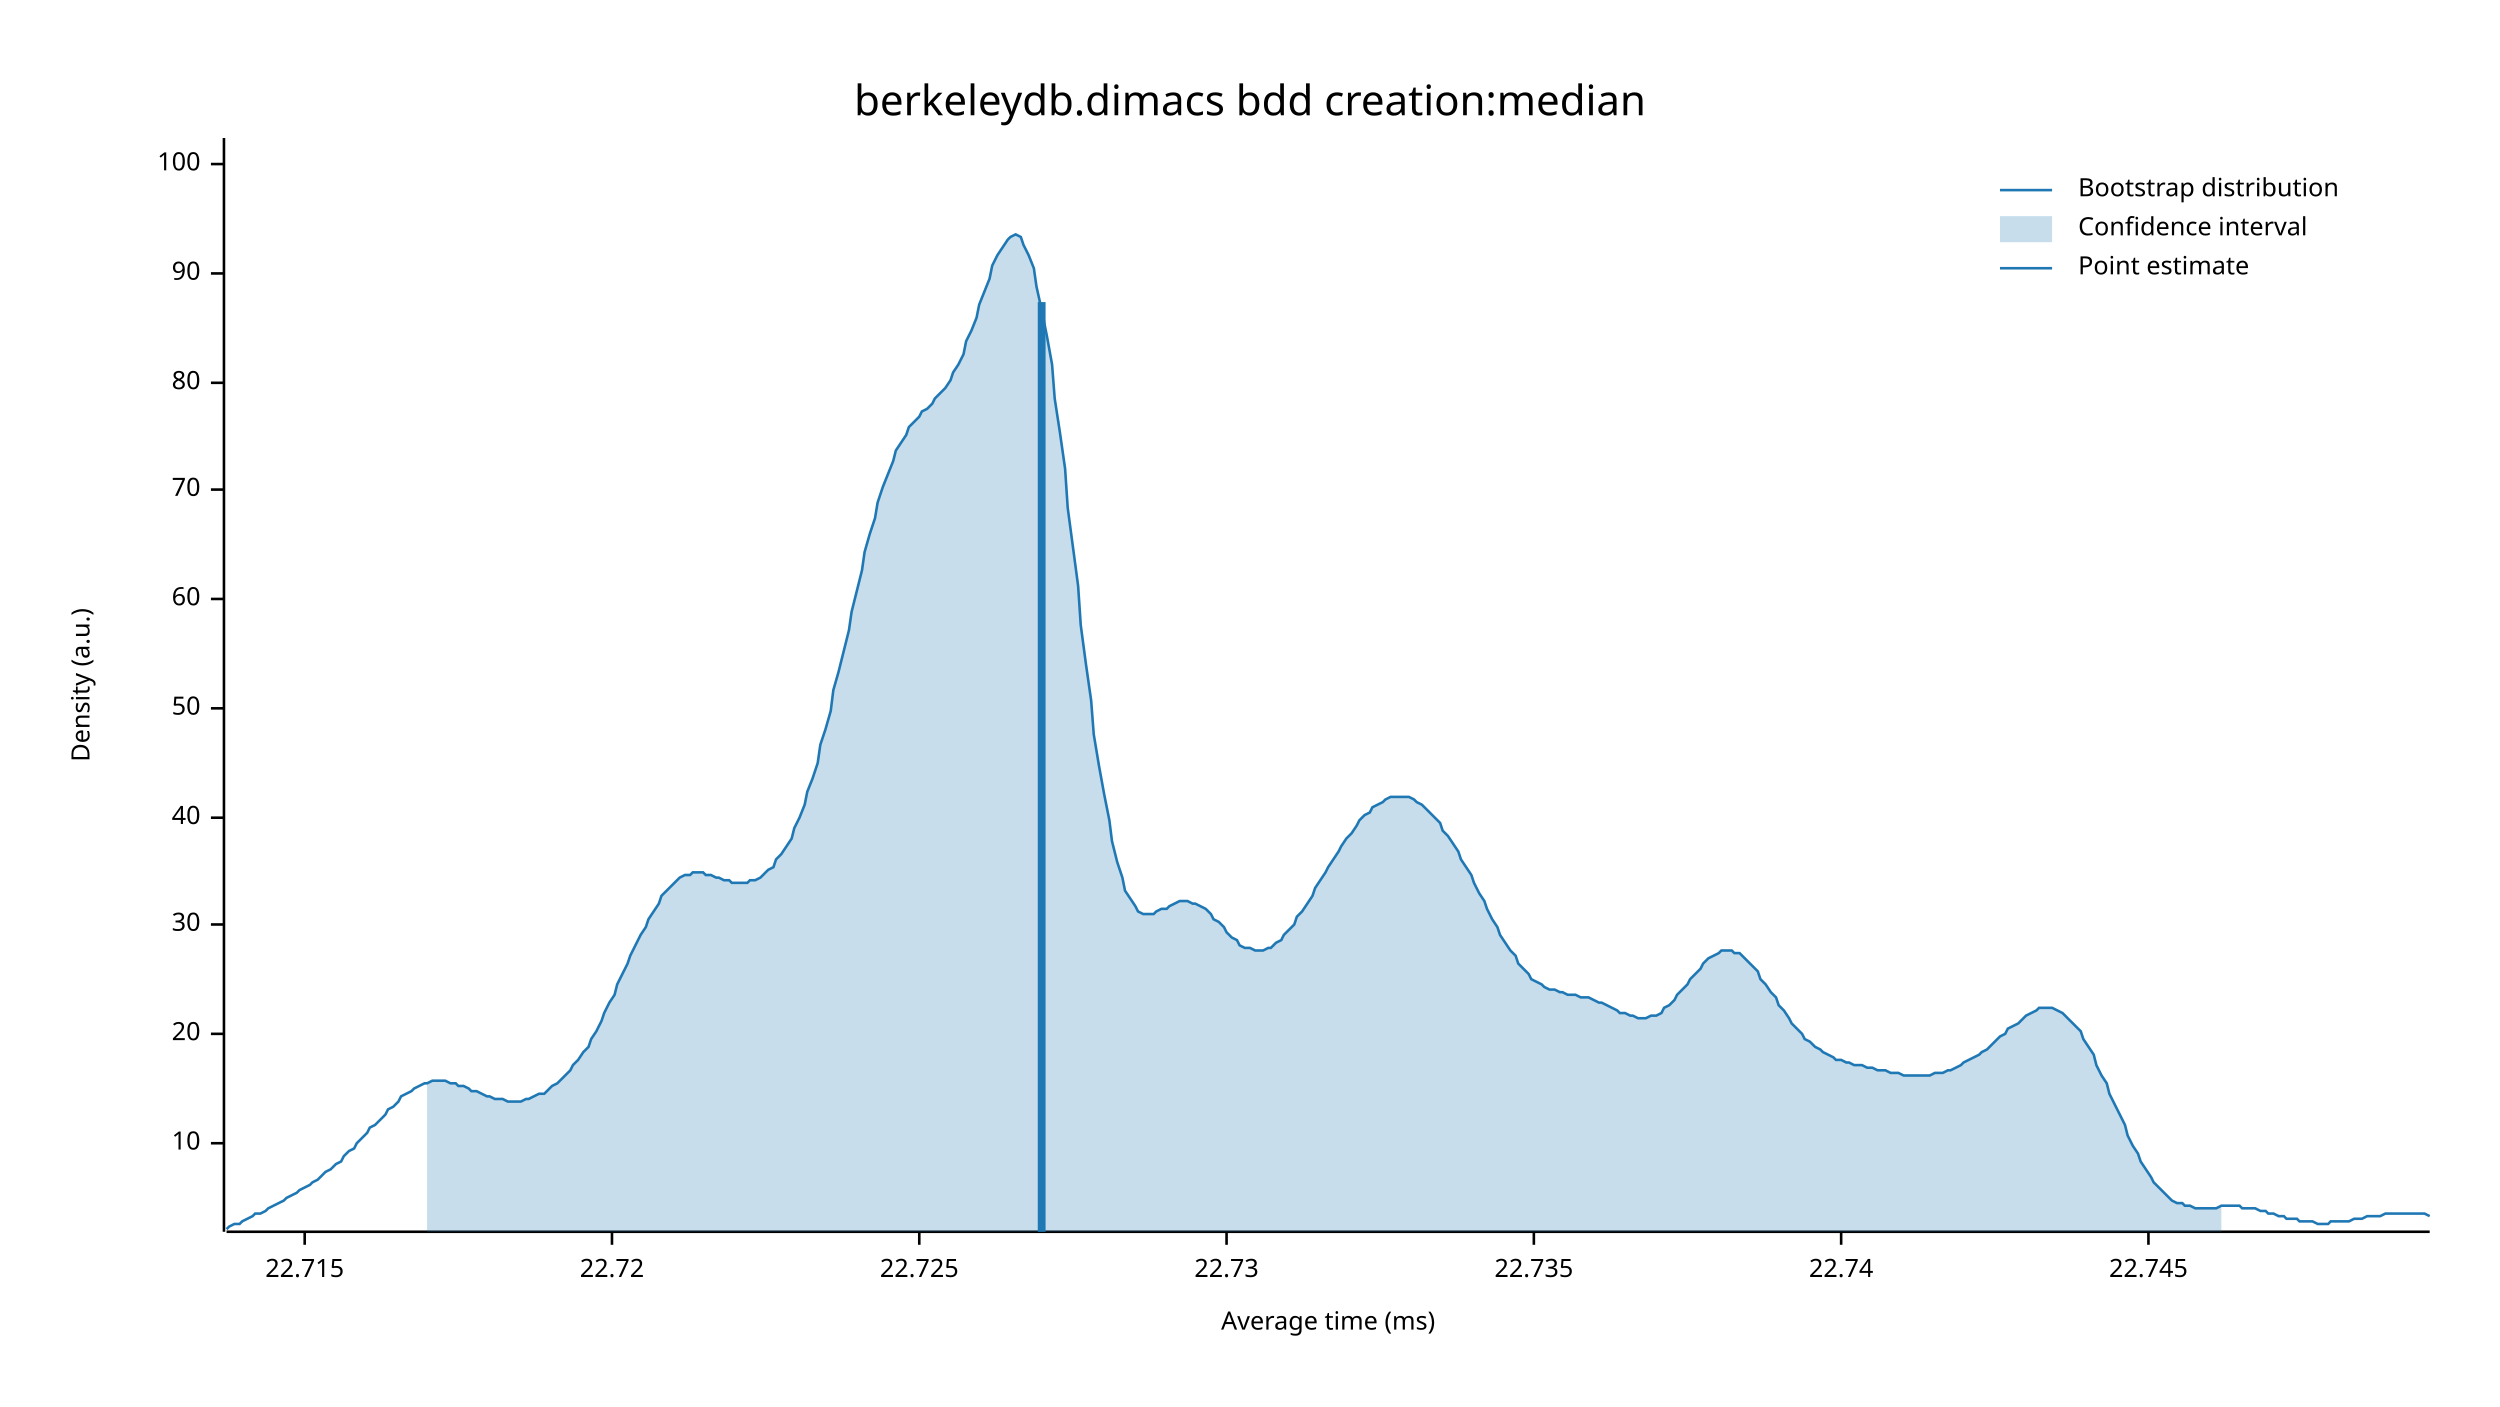
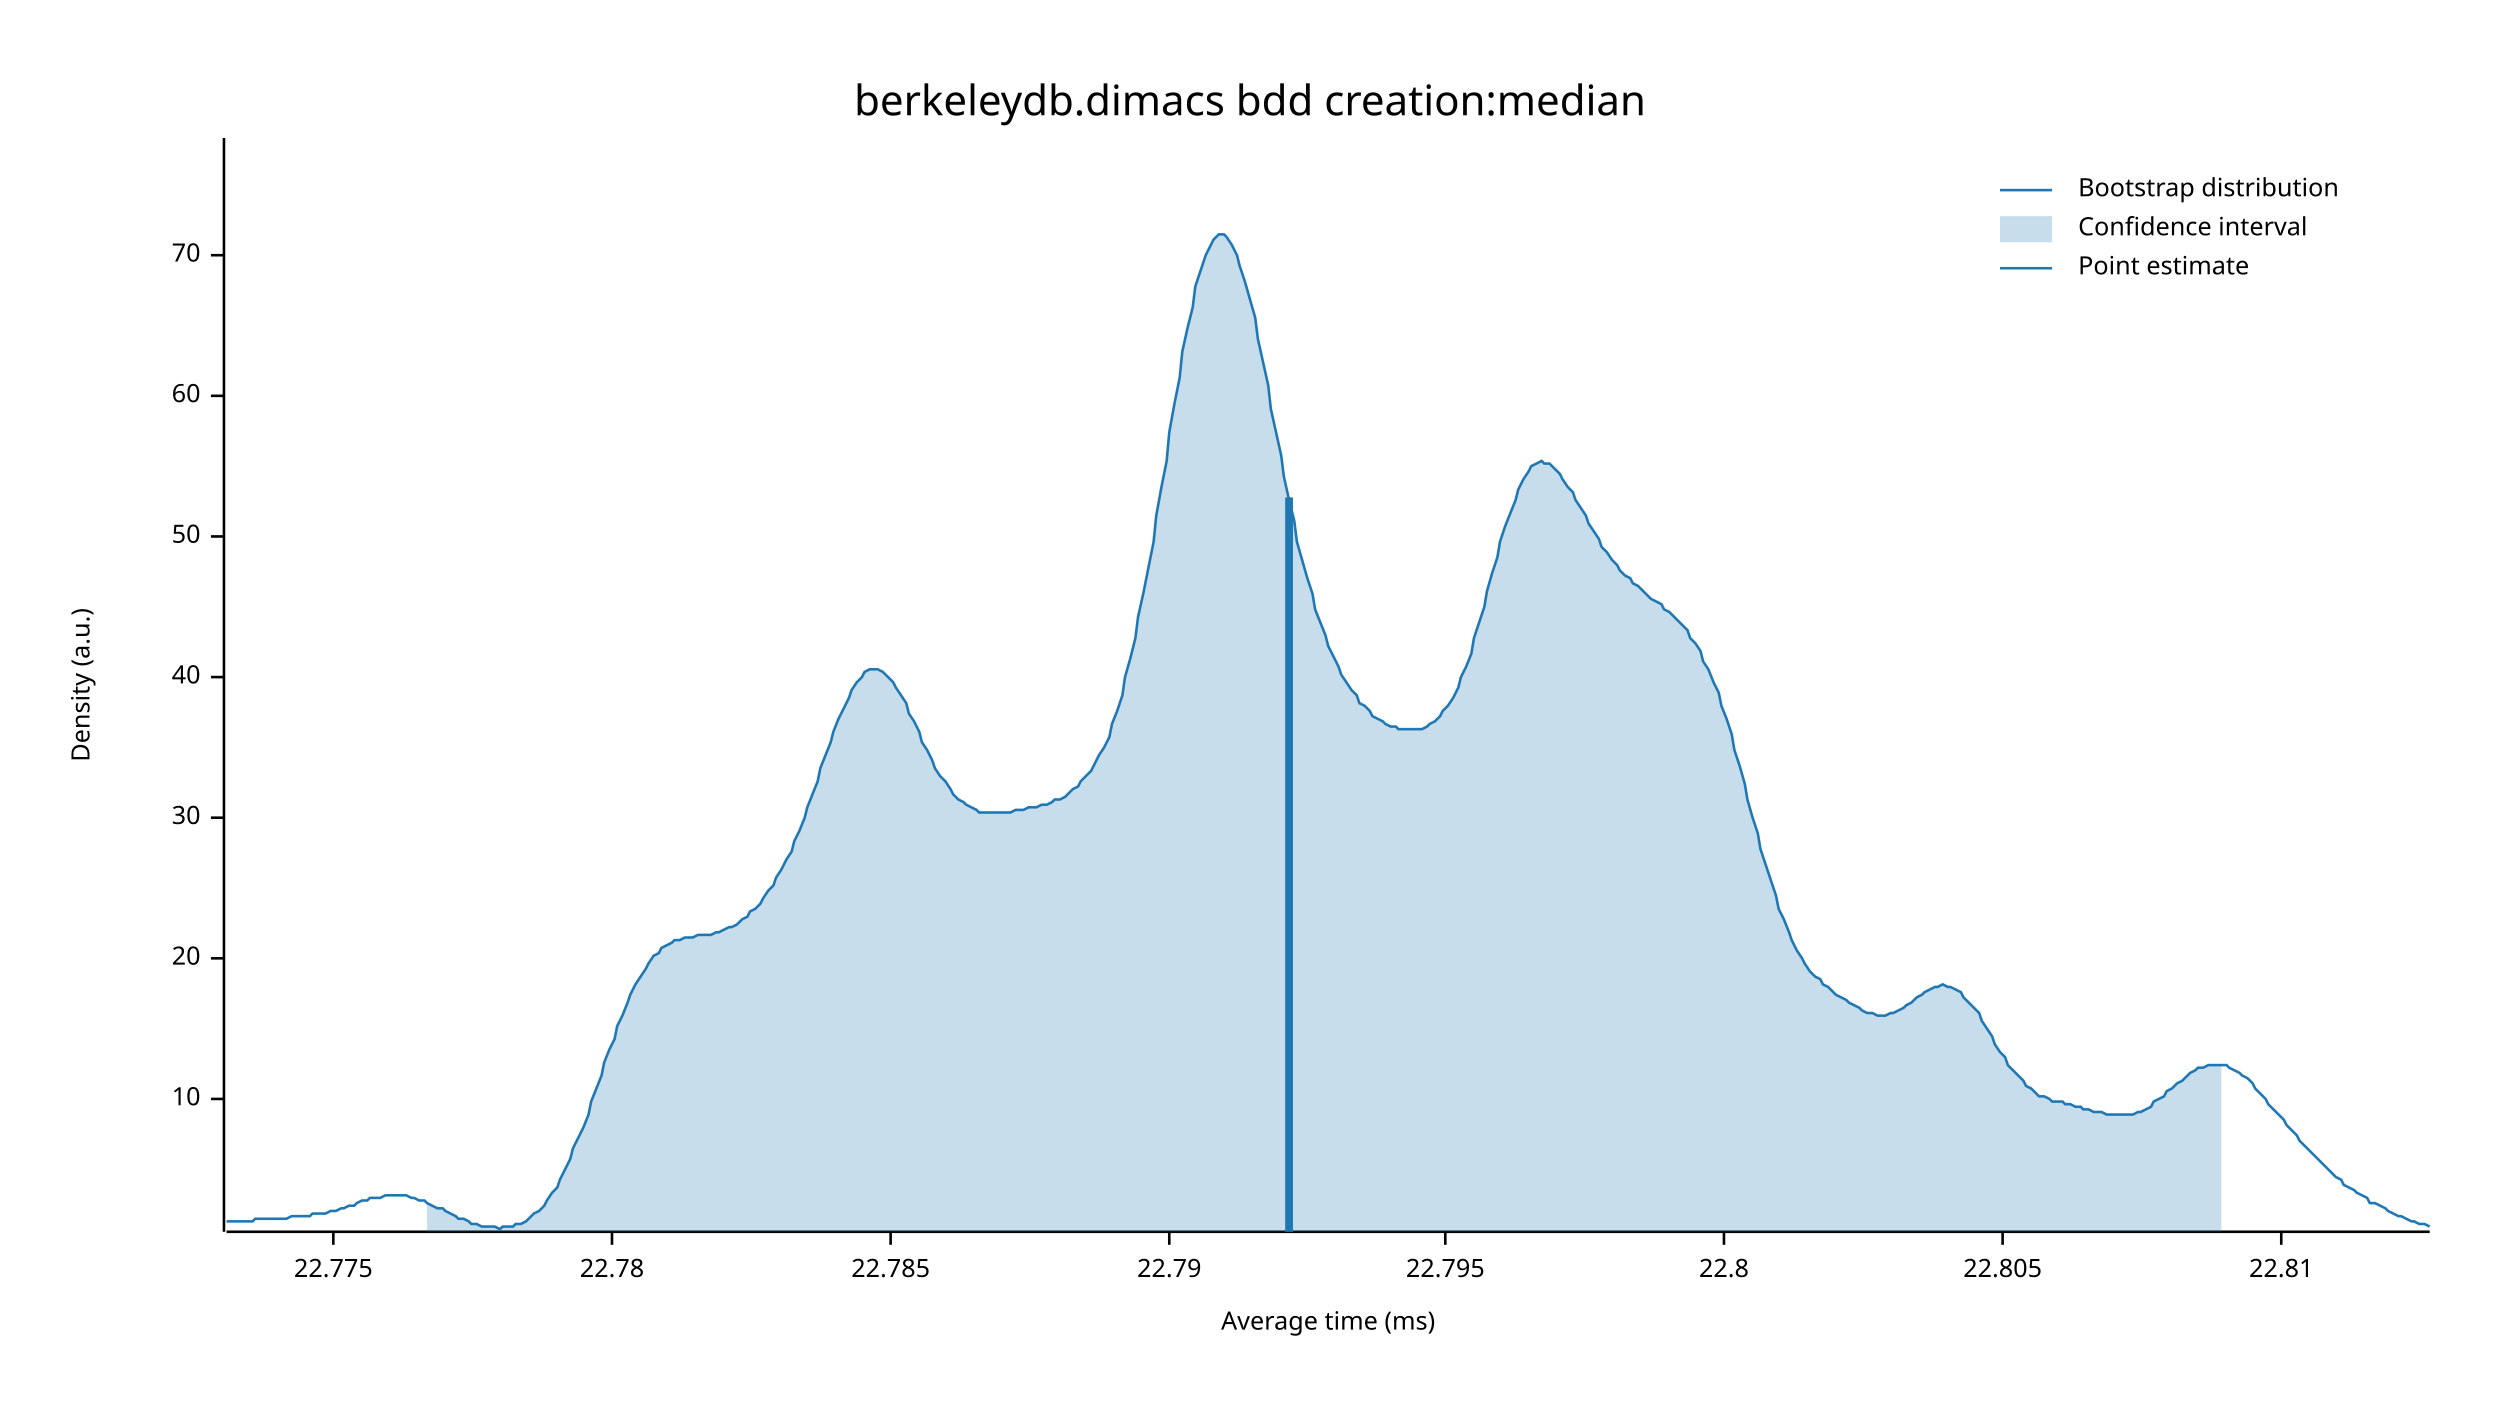
<svg xmlns="http://www.w3.org/2000/svg" width="960" height="540" viewBox="0 0 960 540">
  <text x="480" y="32" dy="0.76em" text-anchor="middle" font-family="sans-serif" font-size="16.129" opacity="1" fill="#000000">
berkeleydb.dimacs bdd creation:median
</text>
  <text x="27" y="263" dy="0.76em" text-anchor="middle" font-family="sans-serif" font-size="9.677" opacity="1" fill="#000000" transform="rotate(270, 27, 263)">
Density (a.u.)
</text>
  <text x="510" y="513" dy="-0.5ex" text-anchor="middle" font-family="sans-serif" font-size="9.677" opacity="1" fill="#000000">
Average time (ms)
</text>
  <polyline fill="none" opacity="1" stroke="#000000" stroke-width="1" points="86,53 86,473 " />
-   <text x="77" y="439" dy="0.5ex" text-anchor="end" font-family="sans-serif" font-size="9.677" opacity="1" fill="#000000">
+   <text x="77" y="422" dy="0.5ex" text-anchor="end" font-family="sans-serif" font-size="9.677" opacity="1" fill="#000000">
10
</text>
-   <polyline fill="none" opacity="1" stroke="#000000" stroke-width="1" points="81,439 86,439 " />
-   <text x="77" y="397" dy="0.5ex" text-anchor="end" font-family="sans-serif" font-size="9.677" opacity="1" fill="#000000">
+   <polyline fill="none" opacity="1" stroke="#000000" stroke-width="1" points="81,422 86,422 " />
+   <text x="77" y="368" dy="0.5ex" text-anchor="end" font-family="sans-serif" font-size="9.677" opacity="1" fill="#000000">
20
</text>
-   <polyline fill="none" opacity="1" stroke="#000000" stroke-width="1" points="81,397 86,397 " />
-   <text x="77" y="355" dy="0.5ex" text-anchor="end" font-family="sans-serif" font-size="9.677" opacity="1" fill="#000000">
+   <polyline fill="none" opacity="1" stroke="#000000" stroke-width="1" points="81,368 86,368 " />
+   <text x="77" y="314" dy="0.5ex" text-anchor="end" font-family="sans-serif" font-size="9.677" opacity="1" fill="#000000">
30
</text>
-   <polyline fill="none" opacity="1" stroke="#000000" stroke-width="1" points="81,355 86,355 " />
-   <text x="77" y="314" dy="0.5ex" text-anchor="end" font-family="sans-serif" font-size="9.677" opacity="1" fill="#000000">
+   <polyline fill="none" opacity="1" stroke="#000000" stroke-width="1" points="81,314 86,314 " />
+   <text x="77" y="260" dy="0.5ex" text-anchor="end" font-family="sans-serif" font-size="9.677" opacity="1" fill="#000000">
40
</text>
-   <polyline fill="none" opacity="1" stroke="#000000" stroke-width="1" points="81,314 86,314 " />
-   <text x="77" y="272" dy="0.5ex" text-anchor="end" font-family="sans-serif" font-size="9.677" opacity="1" fill="#000000">
+   <polyline fill="none" opacity="1" stroke="#000000" stroke-width="1" points="81,260 86,260 " />
+   <text x="77" y="206" dy="0.5ex" text-anchor="end" font-family="sans-serif" font-size="9.677" opacity="1" fill="#000000">
50
</text>
-   <polyline fill="none" opacity="1" stroke="#000000" stroke-width="1" points="81,272 86,272 " />
-   <text x="77" y="230" dy="0.5ex" text-anchor="end" font-family="sans-serif" font-size="9.677" opacity="1" fill="#000000">
+   <polyline fill="none" opacity="1" stroke="#000000" stroke-width="1" points="81,206 86,206 " />
+   <text x="77" y="152" dy="0.5ex" text-anchor="end" font-family="sans-serif" font-size="9.677" opacity="1" fill="#000000">
60
</text>
-   <polyline fill="none" opacity="1" stroke="#000000" stroke-width="1" points="81,230 86,230 " />
-   <text x="77" y="188" dy="0.5ex" text-anchor="end" font-family="sans-serif" font-size="9.677" opacity="1" fill="#000000">
+   <polyline fill="none" opacity="1" stroke="#000000" stroke-width="1" points="81,152 86,152 " />
+   <text x="77" y="98" dy="0.5ex" text-anchor="end" font-family="sans-serif" font-size="9.677" opacity="1" fill="#000000">
70
</text>
-   <polyline fill="none" opacity="1" stroke="#000000" stroke-width="1" points="81,188 86,188 " />
-   <text x="77" y="147" dy="0.5ex" text-anchor="end" font-family="sans-serif" font-size="9.677" opacity="1" fill="#000000">
- 80
+   <polyline fill="none" opacity="1" stroke="#000000" stroke-width="1" points="81,98 86,98 " />
+   <polyline fill="none" opacity="1" stroke="#000000" stroke-width="1" points="87,473 933,473 " />
+   <text x="128" y="483" dy="0.76em" text-anchor="middle" font-family="sans-serif" font-size="9.677" opacity="1" fill="#000000">
+ 22.775
</text>
-   <polyline fill="none" opacity="1" stroke="#000000" stroke-width="1" points="81,147 86,147 " />
-   <text x="77" y="105" dy="0.5ex" text-anchor="end" font-family="sans-serif" font-size="9.677" opacity="1" fill="#000000">
- 90
- </text>
-   <polyline fill="none" opacity="1" stroke="#000000" stroke-width="1" points="81,105 86,105 " />
-   <text x="77" y="63" dy="0.5ex" text-anchor="end" font-family="sans-serif" font-size="9.677" opacity="1" fill="#000000">
- 100
- </text>
-   <polyline fill="none" opacity="1" stroke="#000000" stroke-width="1" points="81,63 86,63 " />
-   <polyline fill="none" opacity="1" stroke="#000000" stroke-width="1" points="87,473 933,473 " />
-   <text x="117" y="483" dy="0.76em" text-anchor="middle" font-family="sans-serif" font-size="9.677" opacity="1" fill="#000000">
- 22.715
- </text>
-   <polyline fill="none" opacity="1" stroke="#000000" stroke-width="1" points="117,473 117,478 " />
+   <polyline fill="none" opacity="1" stroke="#000000" stroke-width="1" points="128,473 128,478 " />
  <text x="235" y="483" dy="0.76em" text-anchor="middle" font-family="sans-serif" font-size="9.677" opacity="1" fill="#000000">
- 22.72
+ 22.78
</text>
  <polyline fill="none" opacity="1" stroke="#000000" stroke-width="1" points="235,473 235,478 " />
-   <text x="353" y="483" dy="0.76em" text-anchor="middle" font-family="sans-serif" font-size="9.677" opacity="1" fill="#000000">
- 22.725
+   <text x="342" y="483" dy="0.76em" text-anchor="middle" font-family="sans-serif" font-size="9.677" opacity="1" fill="#000000">
+ 22.785
</text>
-   <polyline fill="none" opacity="1" stroke="#000000" stroke-width="1" points="353,473 353,478 " />
-   <text x="471" y="483" dy="0.76em" text-anchor="middle" font-family="sans-serif" font-size="9.677" opacity="1" fill="#000000">
- 22.73
+   <polyline fill="none" opacity="1" stroke="#000000" stroke-width="1" points="342,473 342,478 " />
+   <text x="449" y="483" dy="0.76em" text-anchor="middle" font-family="sans-serif" font-size="9.677" opacity="1" fill="#000000">
+ 22.79
</text>
-   <polyline fill="none" opacity="1" stroke="#000000" stroke-width="1" points="471,473 471,478 " />
-   <text x="589" y="483" dy="0.76em" text-anchor="middle" font-family="sans-serif" font-size="9.677" opacity="1" fill="#000000">
- 22.735
+   <polyline fill="none" opacity="1" stroke="#000000" stroke-width="1" points="449,473 449,478 " />
+   <text x="555" y="483" dy="0.76em" text-anchor="middle" font-family="sans-serif" font-size="9.677" opacity="1" fill="#000000">
+ 22.795
</text>
-   <polyline fill="none" opacity="1" stroke="#000000" stroke-width="1" points="589,473 589,478 " />
-   <text x="707" y="483" dy="0.76em" text-anchor="middle" font-family="sans-serif" font-size="9.677" opacity="1" fill="#000000">
- 22.74
+   <polyline fill="none" opacity="1" stroke="#000000" stroke-width="1" points="555,473 555,478 " />
+   <text x="662" y="483" dy="0.76em" text-anchor="middle" font-family="sans-serif" font-size="9.677" opacity="1" fill="#000000">
+ 22.8
</text>
-   <polyline fill="none" opacity="1" stroke="#000000" stroke-width="1" points="707,473 707,478 " />
-   <text x="825" y="483" dy="0.76em" text-anchor="middle" font-family="sans-serif" font-size="9.677" opacity="1" fill="#000000">
- 22.745
+   <polyline fill="none" opacity="1" stroke="#000000" stroke-width="1" points="662,473 662,478 " />
+   <text x="769" y="483" dy="0.76em" text-anchor="middle" font-family="sans-serif" font-size="9.677" opacity="1" fill="#000000">
+ 22.805
</text>
-   <polyline fill="none" opacity="1" stroke="#000000" stroke-width="1" points="825,473 825,478 " />
-   <polyline fill="none" opacity="1" stroke="#1F78B4" stroke-width="1" points="87,472 88,471 90,470 92,470 93,469 95,468 97,467 98,466 100,466 102,465 103,464 105,463 107,462 109,461 110,460 112,459 114,458 115,457 117,456 119,455 120,454 122,453 124,451 125,450 127,449 129,447 131,446 132,444 134,442 136,441 137,439 139,437 141,435 142,433 144,432 146,430 148,428 149,426 151,425 153,423 154,421 156,420 158,419 159,418 161,417 163,416 164,416 166,415 168,415 170,415 171,415 173,416 175,416 176,417 178,417 180,418 181,419 183,419 185,420 187,421 188,421 190,422 192,422 193,422 195,423 197,423 198,423 200,423 202,422 203,422 205,421 207,420 209,420 210,419 212,417 214,416 215,415 217,413 219,411 220,409 222,407 224,404 226,402 227,399 229,396 231,392 232,389 234,385 236,382 237,378 239,374 241,370 242,367 244,363 246,359 248,356 249,353 251,350 253,347 254,344 256,342 258,340 259,339 261,337 263,336 265,336 266,335 268,335 270,335 271,336 273,336 275,337 276,337 278,338 280,338 281,339 283,339 285,339 287,339 288,338 290,338 292,337 293,336 295,334 297,333 298,330 300,328 302,325 304,322 305,318 307,314 309,309 310,304 312,299 314,293 315,286 317,280 319,273 320,265 322,258 324,250 326,242 327,235 329,227 331,219 332,212 334,205 336,199 337,193 339,187 341,182 343,177 344,173 346,170 348,167 349,164 351,162 353,160 354,158 356,157 358,155 359,153 361,151 363,149 365,146 366,143 368,140 370,136 371,131 373,127 375,122 376,117 378,112 380,107 381,102 383,98 385,95 387,92 388,91 390,90 392,91 393,94 395,98 397,103 398,110 400,119 402,129 404,140 405,153 407,166 409,180 410,195 412,210 414,225 415,240 417,255 419,269 420,282 422,294 424,305 426,315 427,323 429,331 431,337 432,342 434,345 436,348 437,350 439,351 441,351 443,351 444,350 446,349 448,349 449,348 451,347 453,346 454,346 456,346 458,347 459,347 461,348 463,349 465,351 466,353 468,354 470,356 471,358 473,360 475,361 476,363 478,364 480,364 482,365 483,365 485,365 487,364 488,364 490,362 492,361 493,359 495,357 497,355 498,352 500,350 502,347 504,344 505,341 507,338 509,335 510,333 512,330 514,327 515,325 517,322 519,320 521,317 522,315 524,313 526,312 527,310 529,309 531,308 532,307 534,306 536,306 537,306 539,306 541,306 543,307 544,308 546,309 548,311 549,312 551,314 553,316 554,319 556,321 558,324 560,327 561,330 563,333 565,336 566,339 568,343 570,346 571,349 573,353 575,356 576,359 578,362 580,365 582,367 583,370 585,372 587,374 588,376 590,377 592,378 593,379 595,380 597,380 599,381 600,381 602,382 604,382 605,382 607,383 609,383 610,383 612,384 614,385 615,385 617,386 619,387 621,388 622,389 624,389 626,390 627,390 629,391 631,391 632,391 634,390 636,390 638,389 639,387 641,386 643,384 644,382 646,380 648,378 649,376 651,374 653,372 654,370 656,368 658,367 660,366 661,365 663,365 665,365 666,366 668,366 670,368 671,369 673,371 675,373 676,376 678,378 680,381 682,383 683,386 685,388 687,391 688,393 690,395 692,397 693,399 695,400 697,402 699,403 700,404 702,405 704,406 705,407 707,407 709,408 710,408 712,409 714,409 715,409 717,410 719,410 721,411 722,411 724,411 726,412 727,412 729,412 731,413 732,413 734,413 736,413 738,413 739,413 741,413 743,412 744,412 746,412 748,411 749,411 751,410 753,409 754,408 756,407 758,406 760,405 761,404 763,403 765,401 766,400 768,398 770,397 771,395 773,394 775,393 777,391 778,390 780,389 782,388 783,387 785,387 787,387 788,387 790,388 792,389 793,390 795,392 797,394 799,396 800,399 802,402 804,405 805,409 807,413 809,416 810,420 812,424 814,428 816,432 817,436 819,440 821,443 822,446 824,449 826,452 827,454 829,456 831,458 832,459 834,461 836,462 838,462 839,463 841,463 843,464 844,464 846,464 848,464 849,464 851,464 853,463 855,463 856,463 858,463 860,463 861,464 863,464 865,464 866,464 868,465 870,465 871,466 873,466 875,467 877,467 878,468 880,468 882,468 883,469 885,469 887,469 888,469 890,470 892,470 894,470 895,469 897,469 899,469 900,469 902,469 904,468 905,468 907,468 909,467 910,467 912,467 914,467 916,466 917,466 919,466 921,466 922,466 924,466 926,466 927,466 929,466 931,466 933,467 " />
-   <polygon opacity="0.25" fill="#1F78B4" points="164,416 166,415 168,415 170,415 171,415 173,416 175,416 176,417 178,417 180,418 181,419 183,419 185,420 187,421 188,421 190,422 192,422 193,422 195,423 197,423 198,423 200,423 202,422 203,422 205,421 207,420 209,420 210,419 212,417 214,416 215,415 217,413 219,411 220,409 222,407 224,404 226,402 227,399 229,396 231,392 232,389 234,385 236,382 237,378 239,374 241,370 242,367 244,363 246,359 248,356 249,353 251,350 253,347 254,344 256,342 258,340 259,339 261,337 263,336 265,336 266,335 268,335 270,335 271,336 273,336 275,337 276,337 278,338 280,338 281,339 283,339 285,339 287,339 288,338 290,338 292,337 293,336 295,334 297,333 298,330 300,328 302,325 304,322 305,318 307,314 309,309 310,304 312,299 314,293 315,286 317,280 319,273 320,265 322,258 324,250 326,242 327,235 329,227 331,219 332,212 334,205 336,199 337,193 339,187 341,182 343,177 344,173 346,170 348,167 349,164 351,162 353,160 354,158 356,157 358,155 359,153 361,151 363,149 365,146 366,143 368,140 370,136 371,131 373,127 375,122 376,117 378,112 380,107 381,102 383,98 385,95 387,92 388,91 390,90 392,91 393,94 395,98 397,103 398,110 400,119 402,129 404,140 405,153 407,166 409,180 410,195 412,210 414,225 415,240 417,255 419,269 420,282 422,294 424,305 426,315 427,323 429,331 431,337 432,342 434,345 436,348 437,350 439,351 441,351 443,351 444,350 446,349 448,349 449,348 451,347 453,346 454,346 456,346 458,347 459,347 461,348 463,349 465,351 466,353 468,354 470,356 471,358 473,360 475,361 476,363 478,364 480,364 482,365 483,365 485,365 487,364 488,364 490,362 492,361 493,359 495,357 497,355 498,352 500,350 502,347 504,344 505,341 507,338 509,335 510,333 512,330 514,327 515,325 517,322 519,320 521,317 522,315 524,313 526,312 527,310 529,309 531,308 532,307 534,306 536,306 537,306 539,306 541,306 543,307 544,308 546,309 548,311 549,312 551,314 553,316 554,319 556,321 558,324 560,327 561,330 563,333 565,336 566,339 568,343 570,346 571,349 573,353 575,356 576,359 578,362 580,365 582,367 583,370 585,372 587,374 588,376 590,377 592,378 593,379 595,380 597,380 599,381 600,381 602,382 604,382 605,382 607,383 609,383 610,383 612,384 614,385 615,385 617,386 619,387 621,388 622,389 624,389 626,390 627,390 629,391 631,391 632,391 634,390 636,390 638,389 639,387 641,386 643,384 644,382 646,380 648,378 649,376 651,374 653,372 654,370 656,368 658,367 660,366 661,365 663,365 665,365 666,366 668,366 670,368 671,369 673,371 675,373 676,376 678,378 680,381 682,383 683,386 685,388 687,391 688,393 690,395 692,397 693,399 695,400 697,402 699,403 700,404 702,405 704,406 705,407 707,407 709,408 710,408 712,409 714,409 715,409 717,410 719,410 721,411 722,411 724,411 726,412 727,412 729,412 731,413 732,413 734,413 736,413 738,413 739,413 741,413 743,412 744,412 746,412 748,411 749,411 751,410 753,409 754,408 756,407 758,406 760,405 761,404 763,403 765,401 766,400 768,398 770,397 771,395 773,394 775,393 777,391 778,390 780,389 782,388 783,387 785,387 787,387 788,387 790,388 792,389 793,390 795,392 797,394 799,396 800,399 802,402 804,405 805,409 807,413 809,416 810,420 812,424 814,428 816,432 817,436 819,440 821,443 822,446 824,449 826,452 827,454 829,456 831,458 832,459 834,461 836,462 838,462 839,463 841,463 843,464 844,464 846,464 848,464 849,464 851,464 853,463 853,473 164,473 " />
-   <polyline fill="none" opacity="1" stroke="#1F78B4" stroke-width="3" points="400,473 400,116 " />
+   <polyline fill="none" opacity="1" stroke="#000000" stroke-width="1" points="769,473 769,478 " />
+   <text x="876" y="483" dy="0.76em" text-anchor="middle" font-family="sans-serif" font-size="9.677" opacity="1" fill="#000000">
+ 22.81
+ </text>
+   <polyline fill="none" opacity="1" stroke="#000000" stroke-width="1" points="876,473 876,478 " />
+   <polyline fill="none" opacity="1" stroke="#1F78B4" stroke-width="1" points="87,469 88,469 90,469 92,469 93,469 95,469 97,469 98,468 100,468 102,468 103,468 105,468 107,468 109,468 110,468 112,467 114,467 115,467 117,467 119,467 120,466 122,466 124,466 125,466 127,465 129,465 131,464 132,464 134,463 136,463 137,462 139,461 141,461 142,460 144,460 146,460 148,459 149,459 151,459 153,459 154,459 156,459 158,460 159,460 161,461 163,461 164,462 166,463 168,464 170,464 171,465 173,466 175,467 176,468 178,468 180,469 181,470 183,470 185,471 187,471 188,471 190,471 192,472 193,471 195,471 197,471 198,470 200,470 202,469 203,468 205,466 207,465 209,463 210,461 212,458 214,456 215,453 217,449 219,445 220,441 222,437 224,433 226,428 227,423 229,418 231,413 232,408 234,403 236,399 237,394 239,390 241,385 242,382 244,378 246,375 248,372 249,370 251,367 253,366 254,364 256,363 258,362 259,361 261,361 263,360 265,360 266,360 268,359 270,359 271,359 273,359 275,358 276,358 278,357 280,356 281,356 283,355 285,353 287,352 288,350 290,349 292,347 293,345 295,342 297,340 298,337 300,334 302,330 304,327 305,323 307,319 309,314 310,310 312,305 314,300 315,295 317,290 319,285 320,281 322,276 324,272 326,268 327,265 329,262 331,260 332,258 334,257 336,257 337,257 339,258 341,260 343,262 344,264 346,267 348,270 349,274 351,277 353,281 354,285 356,288 358,292 359,295 361,298 363,300 365,303 366,305 368,307 370,308 371,309 373,310 375,311 376,312 378,312 380,312 381,312 383,312 385,312 387,312 388,312 390,311 392,311 393,311 395,310 397,310 398,310 400,309 402,309 404,308 405,307 407,307 409,306 410,305 412,303 414,302 415,300 417,298 419,296 420,294 422,290 424,287 426,283 427,278 429,273 431,267 432,260 434,253 436,245 437,237 439,228 441,218 443,208 444,198 446,187 448,177 449,166 451,155 453,145 454,135 456,126 458,118 459,110 461,104 463,98 465,94 466,92 468,90 470,90 471,91 473,94 475,98 476,102 478,108 480,115 482,122 483,130 485,139 487,148 488,157 490,166 492,175 493,183 495,192 497,200 498,208 500,215 502,222 504,228 505,234 507,239 509,244 510,248 512,252 514,256 515,259 517,262 519,265 521,267 522,270 524,271 526,273 527,275 529,276 531,277 532,278 534,279 536,279 537,280 539,280 541,280 543,280 544,280 546,280 548,279 549,278 551,277 553,275 554,273 556,271 558,268 560,264 561,260 563,256 565,251 566,245 568,239 570,233 571,227 573,220 575,214 576,208 578,202 580,197 582,192 583,188 585,184 587,181 588,179 590,178 592,177 593,178 595,178 597,180 599,182 600,184 602,187 604,189 605,192 607,195 609,198 610,201 612,204 614,207 615,210 617,212 619,215 621,217 622,219 624,221 626,222 627,224 629,225 631,227 632,228 634,230 636,231 638,232 639,234 641,235 643,237 644,238 646,240 648,242 649,245 651,247 653,250 654,254 656,257 658,262 660,266 661,271 663,276 665,282 666,288 668,294 670,301 671,307 673,314 675,320 676,326 678,332 680,338 682,344 683,349 685,353 687,358 688,361 690,365 692,368 693,370 695,373 697,375 699,376 700,378 702,379 704,381 705,382 707,383 709,384 710,385 712,386 714,387 715,388 717,389 719,389 721,390 722,390 724,390 726,389 727,389 729,388 731,387 732,386 734,385 736,383 738,382 739,381 741,380 743,379 744,379 746,378 748,379 749,379 751,380 753,381 754,383 756,385 758,387 760,389 761,392 763,395 765,398 766,401 768,404 770,406 771,409 773,411 775,413 777,415 778,417 780,418 782,420 783,421 785,421 787,422 788,423 790,423 792,423 793,424 795,424 797,425 799,425 800,426 802,426 804,427 805,427 807,427 809,428 810,428 812,428 814,428 816,428 817,428 819,428 821,427 822,427 824,426 826,425 827,423 829,422 831,421 832,419 834,418 836,416 838,415 839,414 841,412 843,411 844,410 846,410 848,409 849,409 851,409 853,409 855,409 856,410 858,411 860,412 861,413 863,414 865,416 866,418 868,420 870,422 871,424 873,426 875,428 877,430 878,432 880,434 882,436 883,438 885,440 887,442 888,443 890,445 892,447 894,449 895,450 897,452 899,453 900,455 902,456 904,457 905,458 907,459 909,460 910,462 912,462 914,463 916,464 917,465 919,466 921,467 922,467 924,468 926,469 927,469 929,470 931,470 933,471 " />
+   <polygon opacity="0.25" fill="#1F78B4" points="164,462 166,463 168,464 170,464 171,465 173,466 175,467 176,468 178,468 180,469 181,470 183,470 185,471 187,471 188,471 190,471 192,472 193,471 195,471 197,471 198,470 200,470 202,469 203,468 205,466 207,465 209,463 210,461 212,458 214,456 215,453 217,449 219,445 220,441 222,437 224,433 226,428 227,423 229,418 231,413 232,408 234,403 236,399 237,394 239,390 241,385 242,382 244,378 246,375 248,372 249,370 251,367 253,366 254,364 256,363 258,362 259,361 261,361 263,360 265,360 266,360 268,359 270,359 271,359 273,359 275,358 276,358 278,357 280,356 281,356 283,355 285,353 287,352 288,350 290,349 292,347 293,345 295,342 297,340 298,337 300,334 302,330 304,327 305,323 307,319 309,314 310,310 312,305 314,300 315,295 317,290 319,285 320,281 322,276 324,272 326,268 327,265 329,262 331,260 332,258 334,257 336,257 337,257 339,258 341,260 343,262 344,264 346,267 348,270 349,274 351,277 353,281 354,285 356,288 358,292 359,295 361,298 363,300 365,303 366,305 368,307 370,308 371,309 373,310 375,311 376,312 378,312 380,312 381,312 383,312 385,312 387,312 388,312 390,311 392,311 393,311 395,310 397,310 398,310 400,309 402,309 404,308 405,307 407,307 409,306 410,305 412,303 414,302 415,300 417,298 419,296 420,294 422,290 424,287 426,283 427,278 429,273 431,267 432,260 434,253 436,245 437,237 439,228 441,218 443,208 444,198 446,187 448,177 449,166 451,155 453,145 454,135 456,126 458,118 459,110 461,104 463,98 465,94 466,92 468,90 470,90 471,91 473,94 475,98 476,102 478,108 480,115 482,122 483,130 485,139 487,148 488,157 490,166 492,175 493,183 495,192 497,200 498,208 500,215 502,222 504,228 505,234 507,239 509,244 510,248 512,252 514,256 515,259 517,262 519,265 521,267 522,270 524,271 526,273 527,275 529,276 531,277 532,278 534,279 536,279 537,280 539,280 541,280 543,280 544,280 546,280 548,279 549,278 551,277 553,275 554,273 556,271 558,268 560,264 561,260 563,256 565,251 566,245 568,239 570,233 571,227 573,220 575,214 576,208 578,202 580,197 582,192 583,188 585,184 587,181 588,179 590,178 592,177 593,178 595,178 597,180 599,182 600,184 602,187 604,189 605,192 607,195 609,198 610,201 612,204 614,207 615,210 617,212 619,215 621,217 622,219 624,221 626,222 627,224 629,225 631,227 632,228 634,230 636,231 638,232 639,234 641,235 643,237 644,238 646,240 648,242 649,245 651,247 653,250 654,254 656,257 658,262 660,266 661,271 663,276 665,282 666,288 668,294 670,301 671,307 673,314 675,320 676,326 678,332 680,338 682,344 683,349 685,353 687,358 688,361 690,365 692,368 693,370 695,373 697,375 699,376 700,378 702,379 704,381 705,382 707,383 709,384 710,385 712,386 714,387 715,388 717,389 719,389 721,390 722,390 724,390 726,389 727,389 729,388 731,387 732,386 734,385 736,383 738,382 739,381 741,380 743,379 744,379 746,378 748,379 749,379 751,380 753,381 754,383 756,385 758,387 760,389 761,392 763,395 765,398 766,401 768,404 770,406 771,409 773,411 775,413 777,415 778,417 780,418 782,420 783,421 785,421 787,422 788,423 790,423 792,423 793,424 795,424 797,425 799,425 800,426 802,426 804,427 805,427 807,427 809,428 810,428 812,428 814,428 816,428 817,428 819,428 821,427 822,427 824,426 826,425 827,423 829,422 831,421 832,419 834,418 836,416 838,415 839,414 841,412 843,411 844,410 846,410 848,409 849,409 851,409 853,409 853,473 164,473 " />
+   <polyline fill="none" opacity="1" stroke="#1F78B4" stroke-width="3" points="495,473 495,191 " />
  <text x="798" y="68" dy="0.76em" text-anchor="start" font-family="sans-serif" font-size="9.677" opacity="1" fill="#000000">
Bootstrap distribution
</text>
  <text x="798" y="83" dy="0.76em" text-anchor="start" font-family="sans-serif" font-size="9.677" opacity="1" fill="#000000">
Confidence interval
</text>
  <text x="798" y="98" dy="0.76em" text-anchor="start" font-family="sans-serif" font-size="9.677" opacity="1" fill="#000000">
Point estimate
</text>
  <polyline fill="none" opacity="1" stroke="#1F78B4" stroke-width="1" points="768,73 788,73 " />
  <rect x="768" y="83" width="20" height="10" opacity="0.25" fill="#1F78B4" stroke="none" />
  <polyline fill="none" opacity="1" stroke="#1F78B4" stroke-width="1" points="768,103 788,103 " />
</svg>
